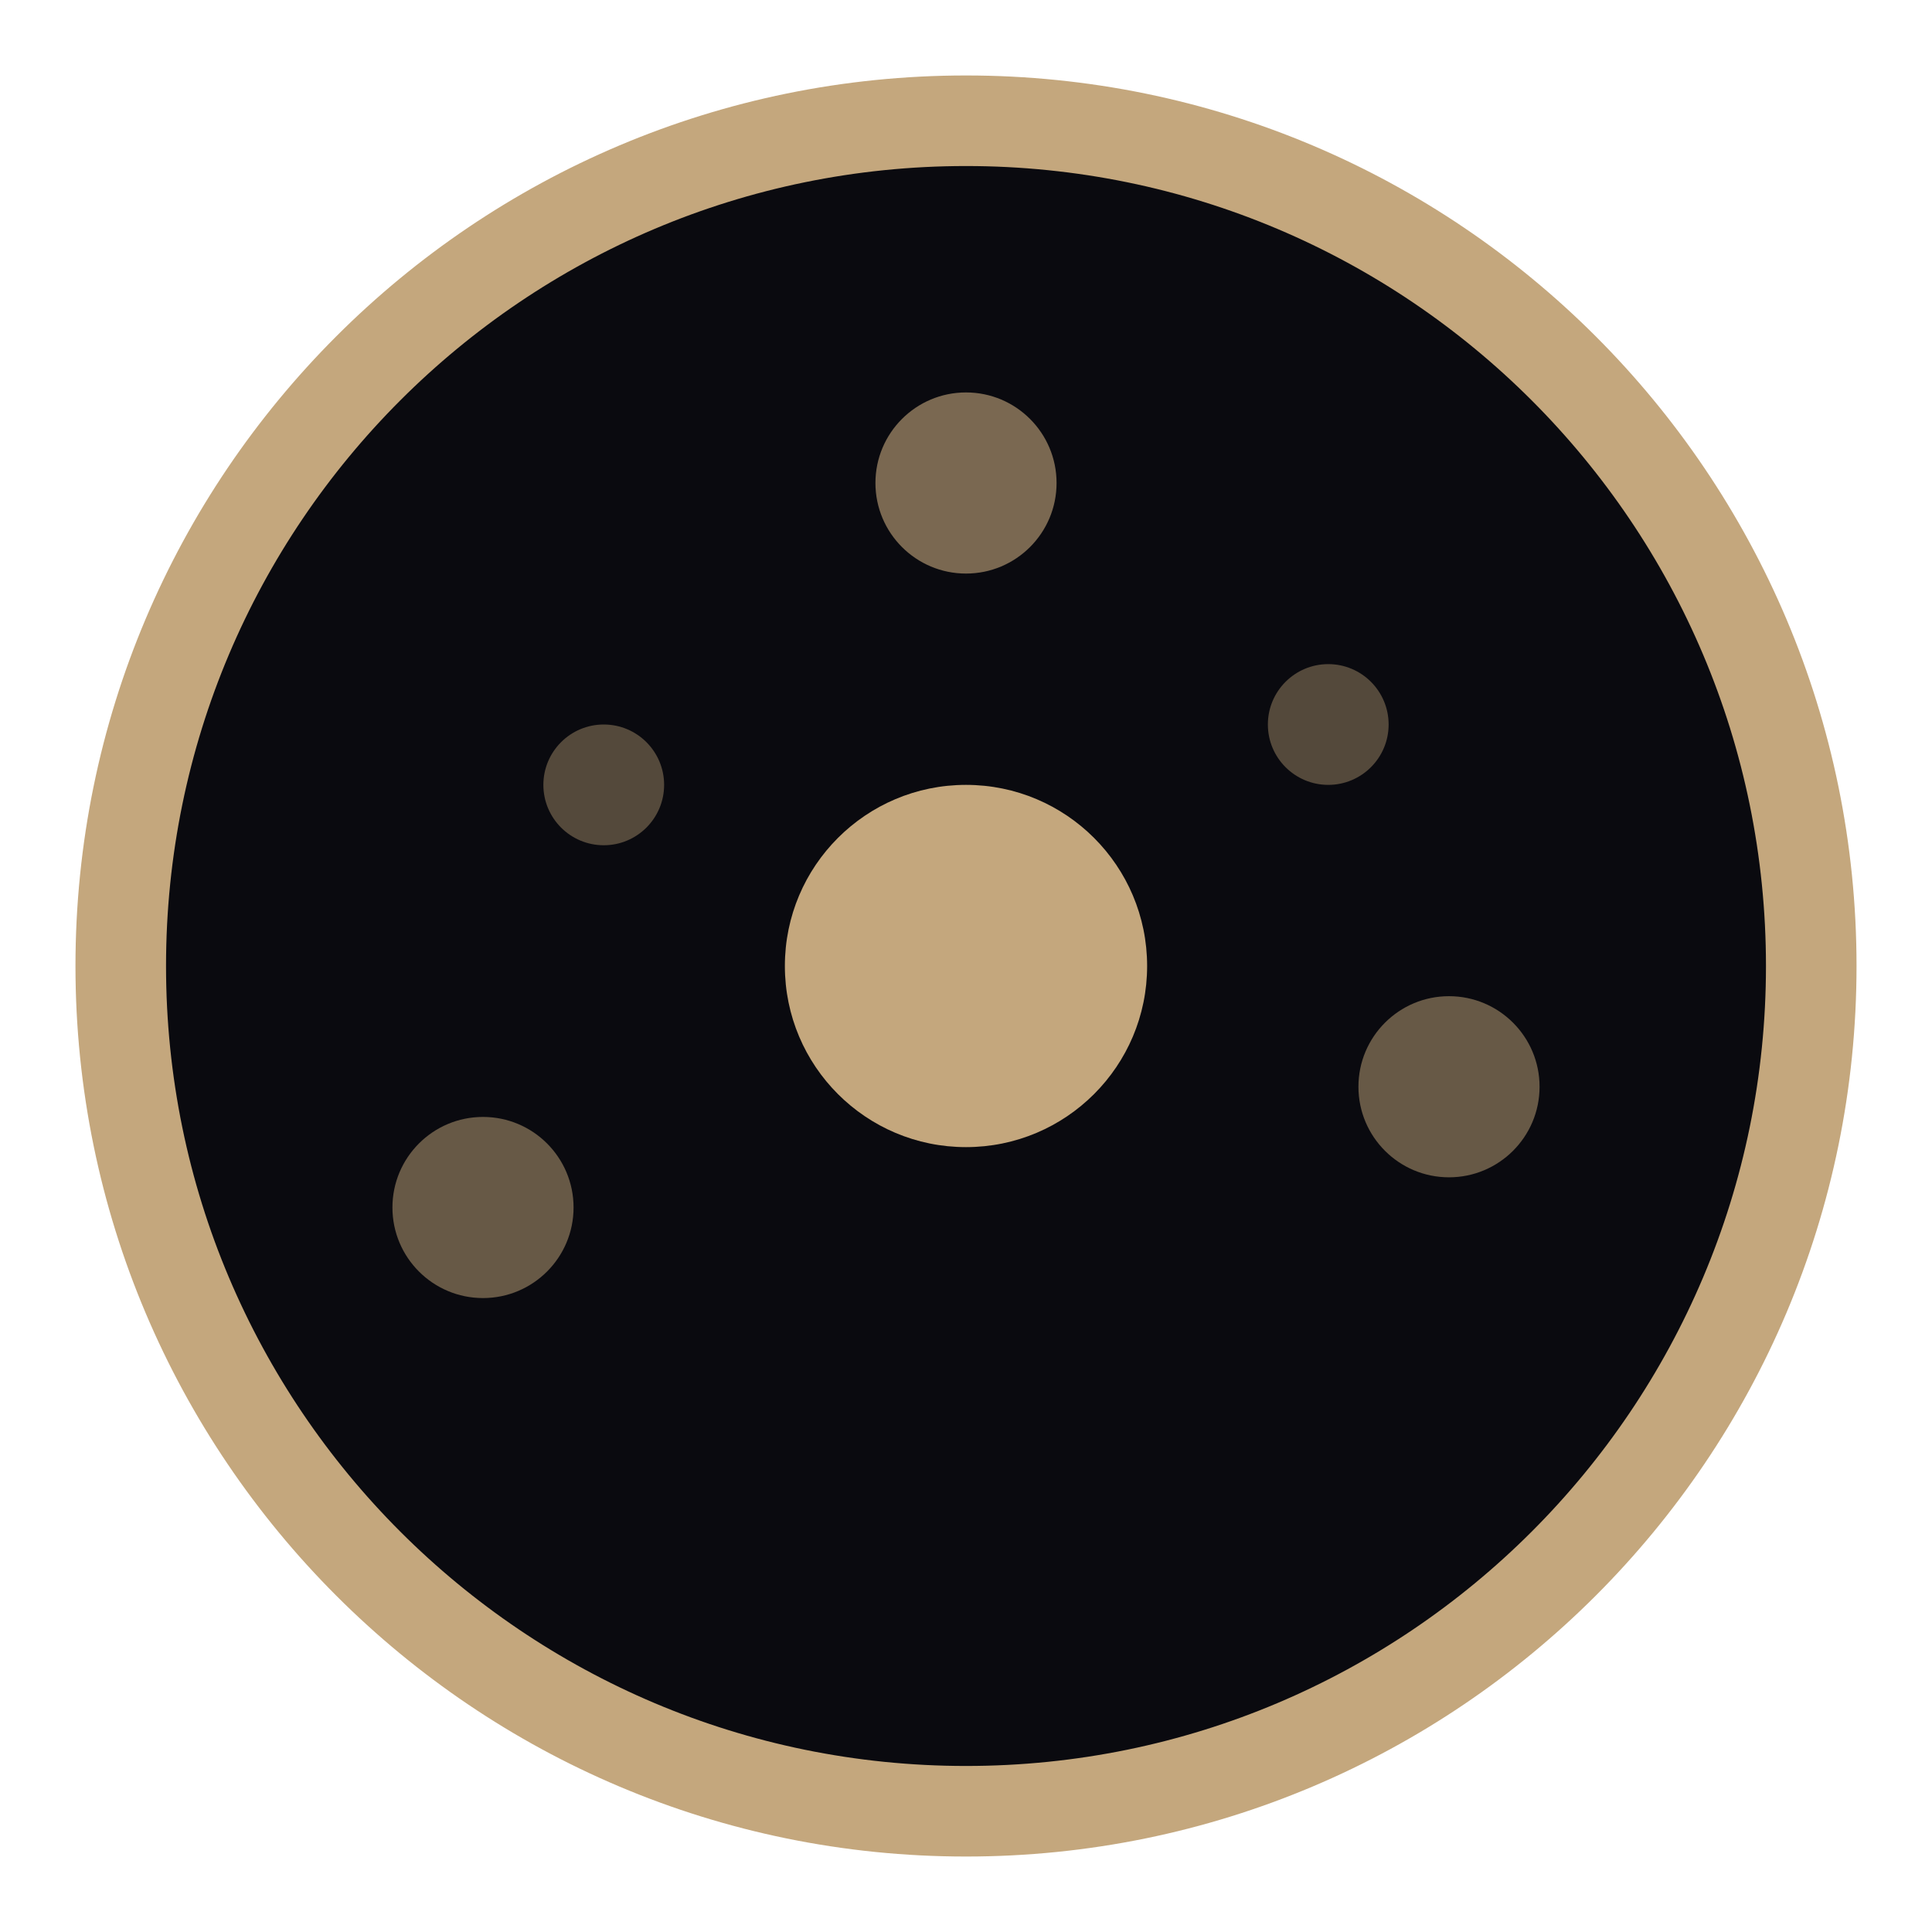
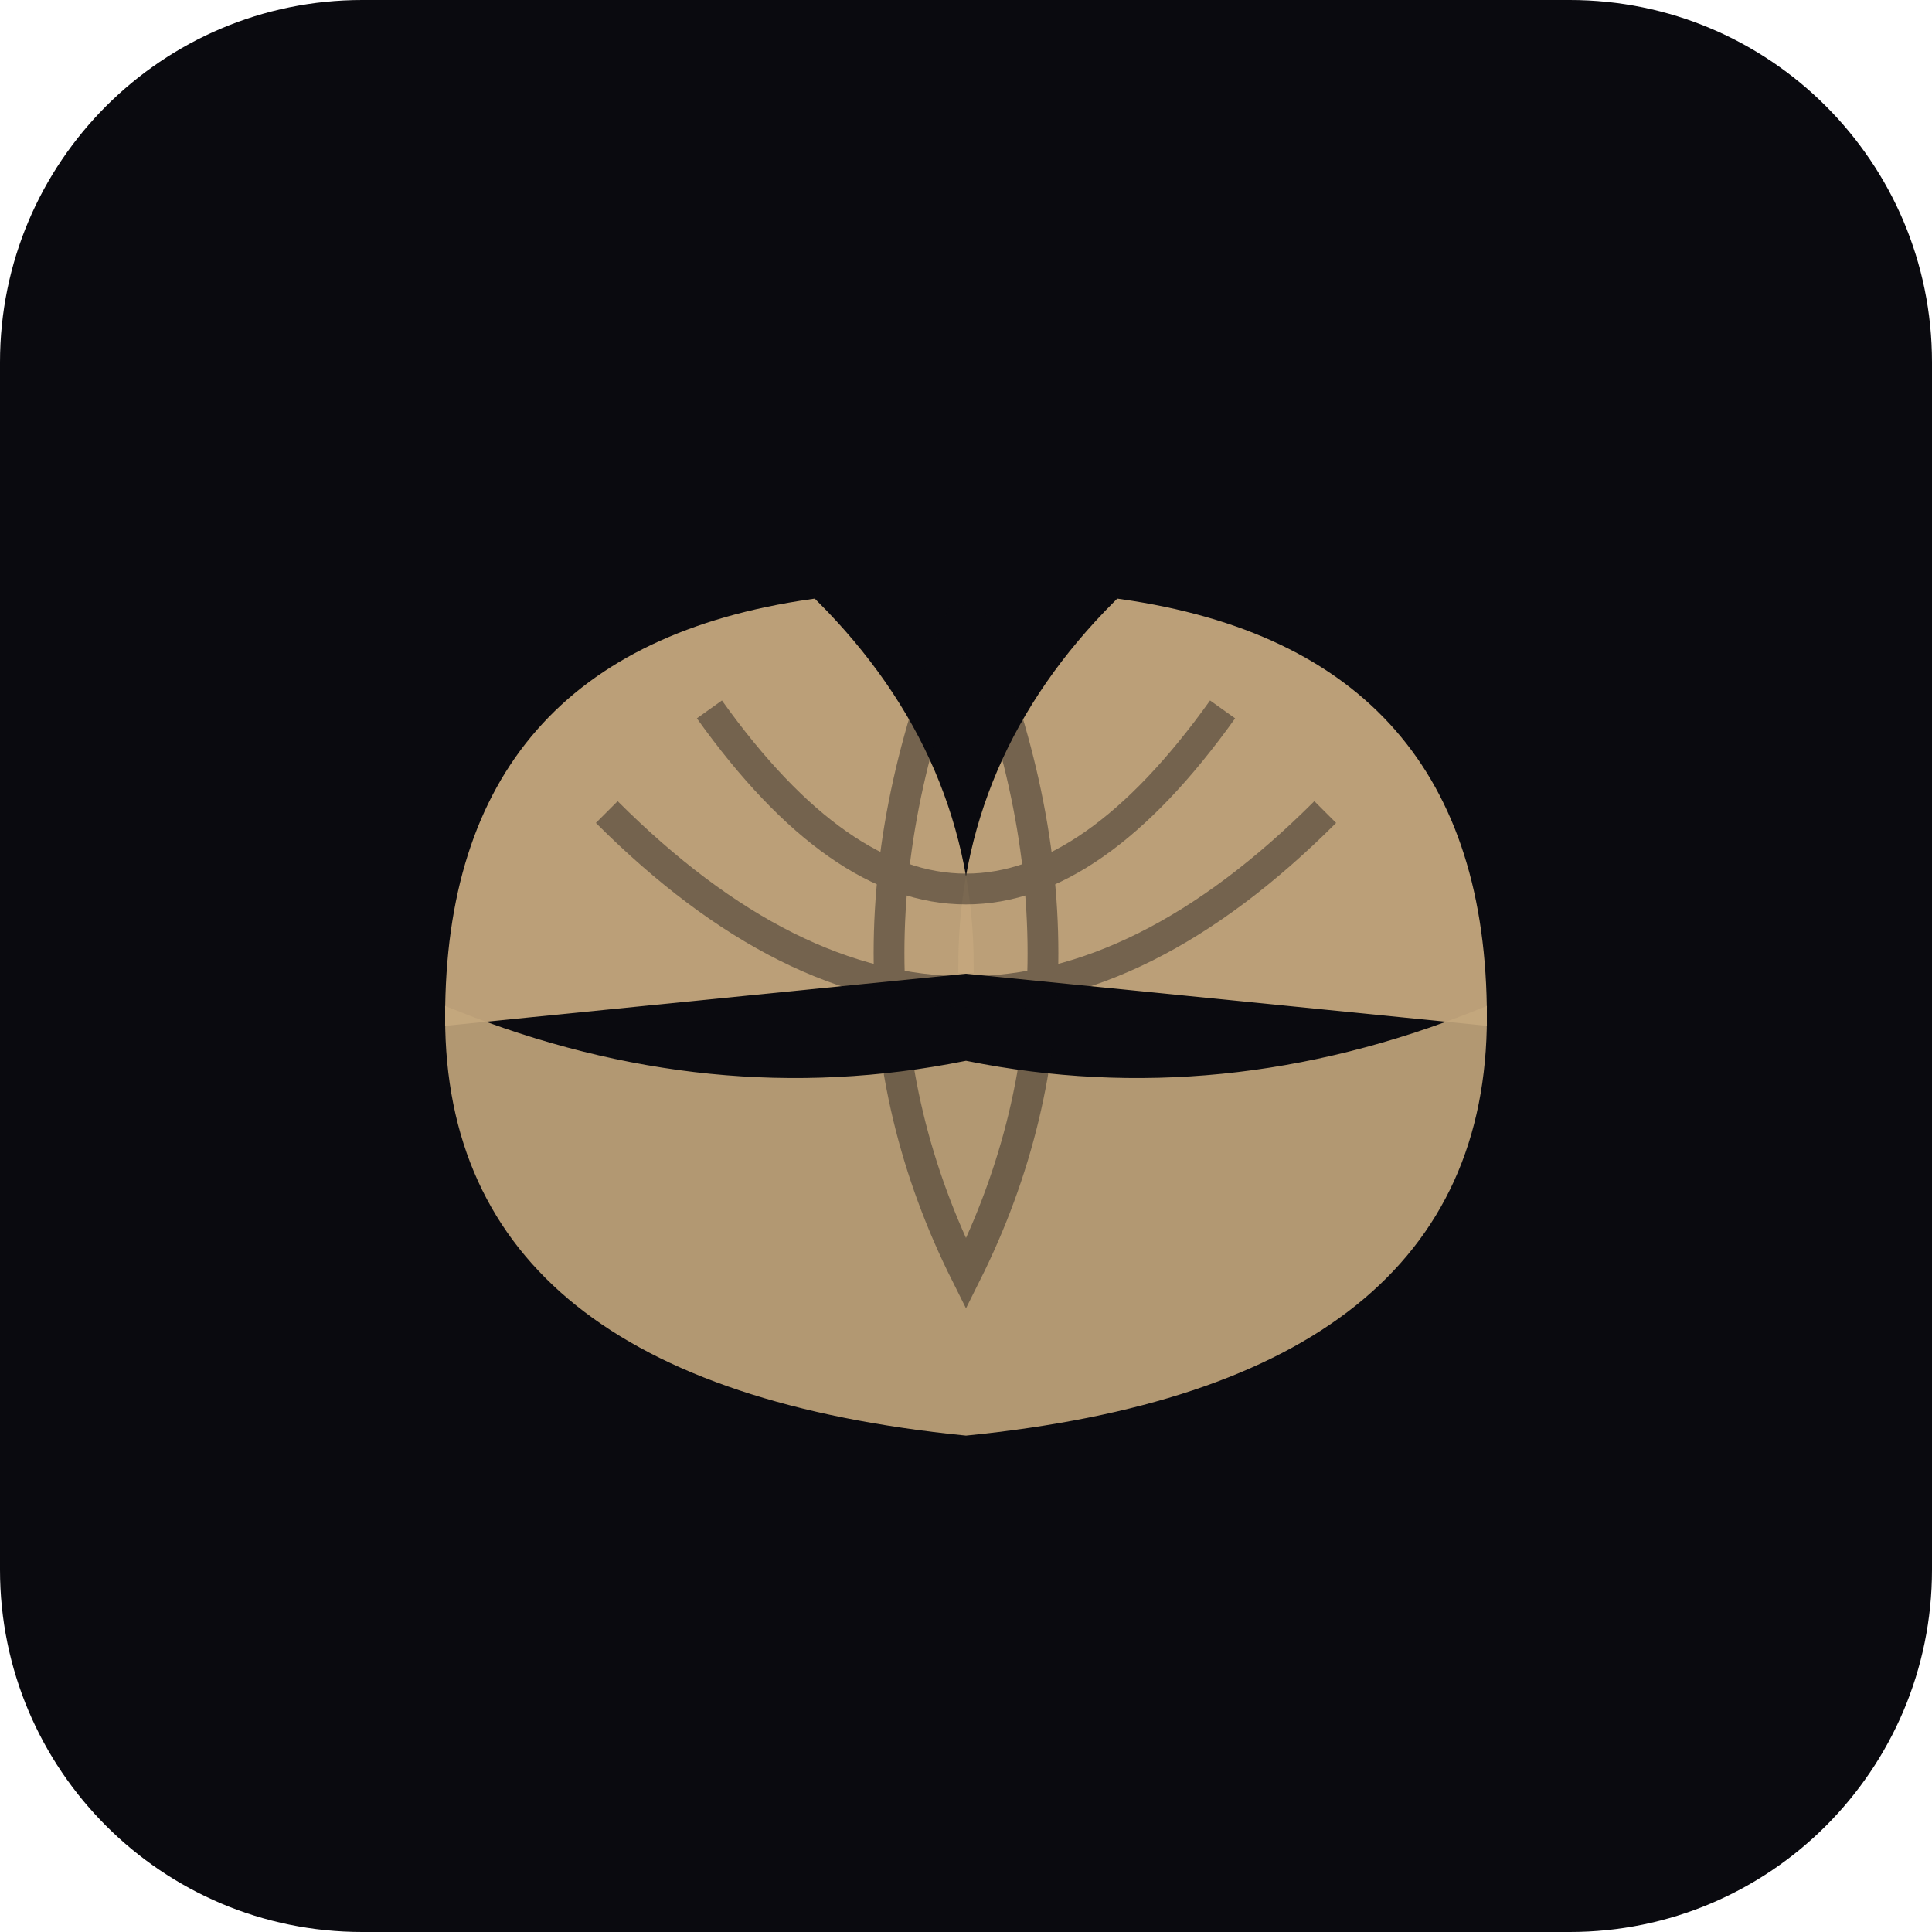
<svg xmlns="http://www.w3.org/2000/svg" viewBox="0 0 32 32">
-   <circle cx="16" cy="16" r="14" fill="#0a0a0f" stroke="#c4a77d" stroke-width="1.5" />
-   <circle cx="16" cy="16" r="3" fill="#c4a77d" />
-   <circle cx="16" cy="8" r="1.5" fill="#c4a77d" opacity="0.6" />
-   <circle cx="22" cy="12" r="1" fill="#c4a77d" opacity="0.4" />
-   <circle cx="24" cy="18" r="1.5" fill="#c4a77d" opacity="0.5" />
-   <circle cx="10" cy="13" r="1" fill="#c4a77d" opacity="0.4" />
-   <circle cx="8" cy="20" r="1.5" fill="#c4a77d" opacity="0.5" />
+   <rect width="32" height="32" fill="#0a0a0f" rx="6" />
+   <g transform="translate(16, 16) scale(0.85)" fill="#c4a77d" stroke="#c4a77d" stroke-width="0.3">
+     <path d="M-10,1 Q-10,-6 -3,-7 Q0,-4 0,0 Z" opacity="0.95" />
+     <path d="M10,1 Q10,-6 3,-7 Q0,-4 0,0 Z" opacity="0.95" />
+     <path d="M-10,1 Q-10,8 0,9 Q10,8 10,1 Q5,3 0,2 Q-5,3 -10,1 Z" opacity="0.90" />
+   </g>
+   <g transform="translate(16, 16) scale(0.85)" fill="none" stroke="#0a0a0f" stroke-width="0.6" opacity="0.4">
+     <path d="M-7,-3 Q0,4 7,-3" />
+     <path d="M-5,-5 Q0,2 5,-5" />
+     <path d="M0,-7 Q-3,0 0,6 Q3,0 0,-7" />
+   </g>
</svg>
